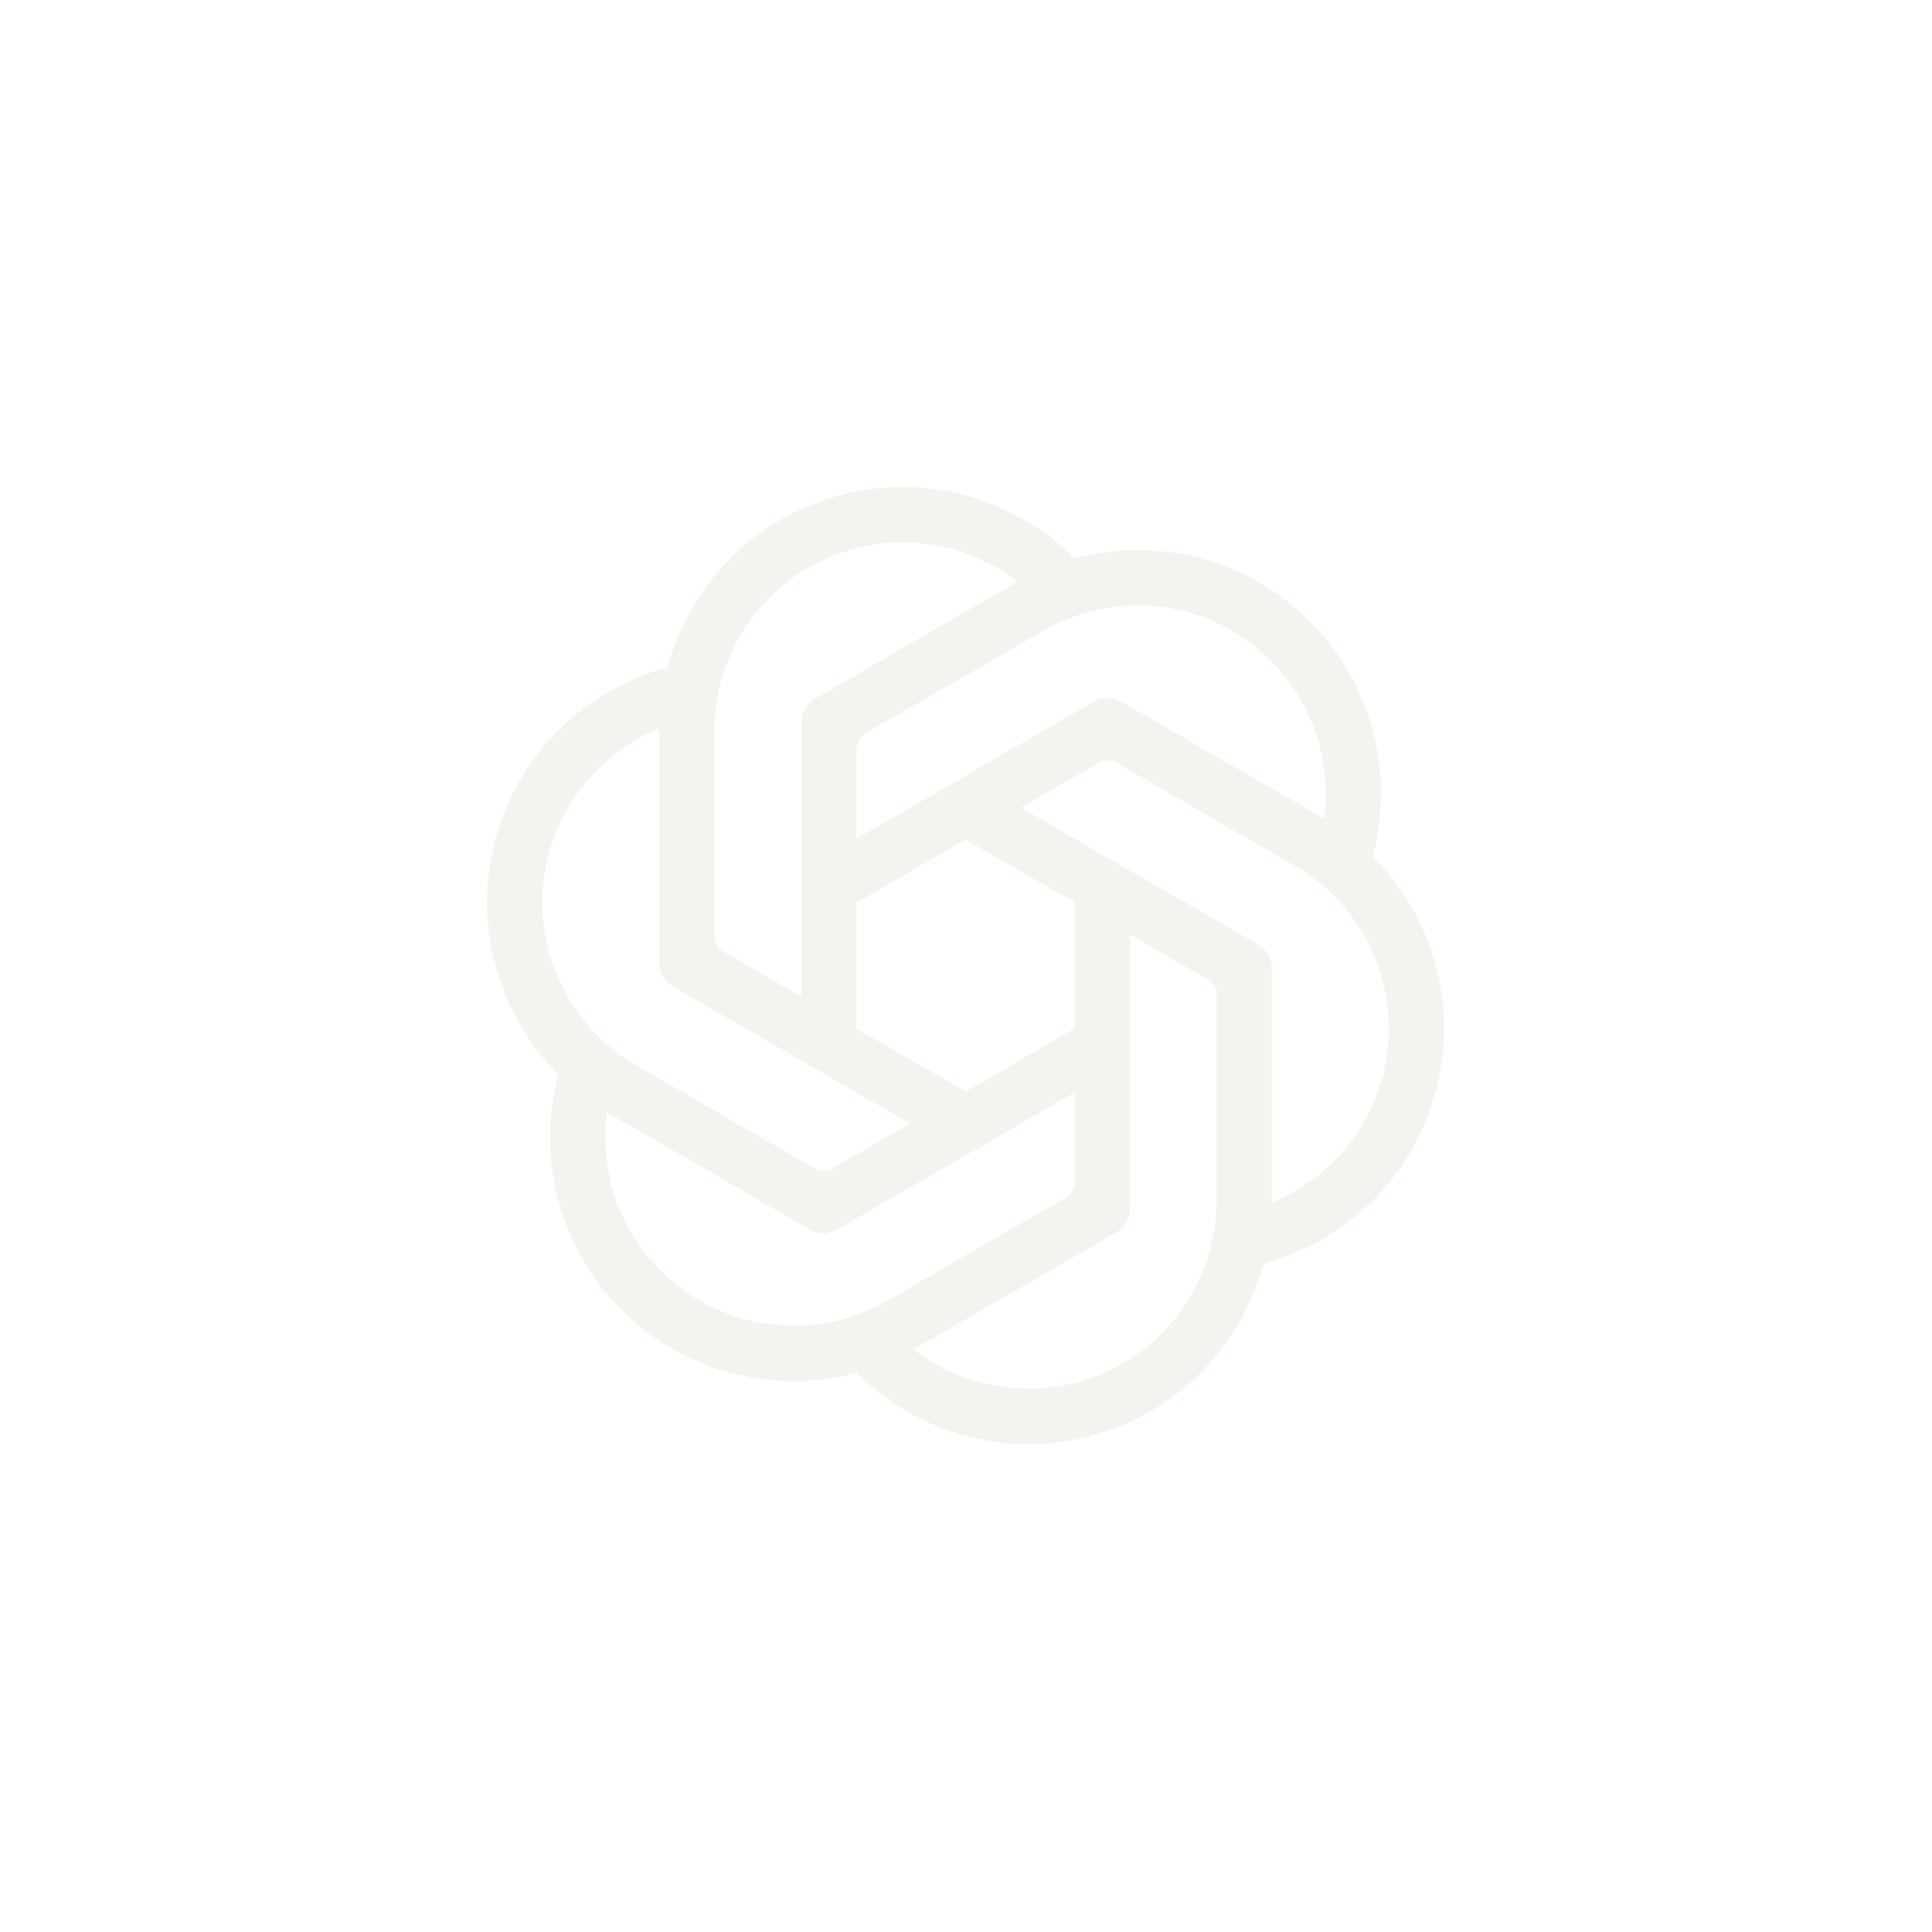
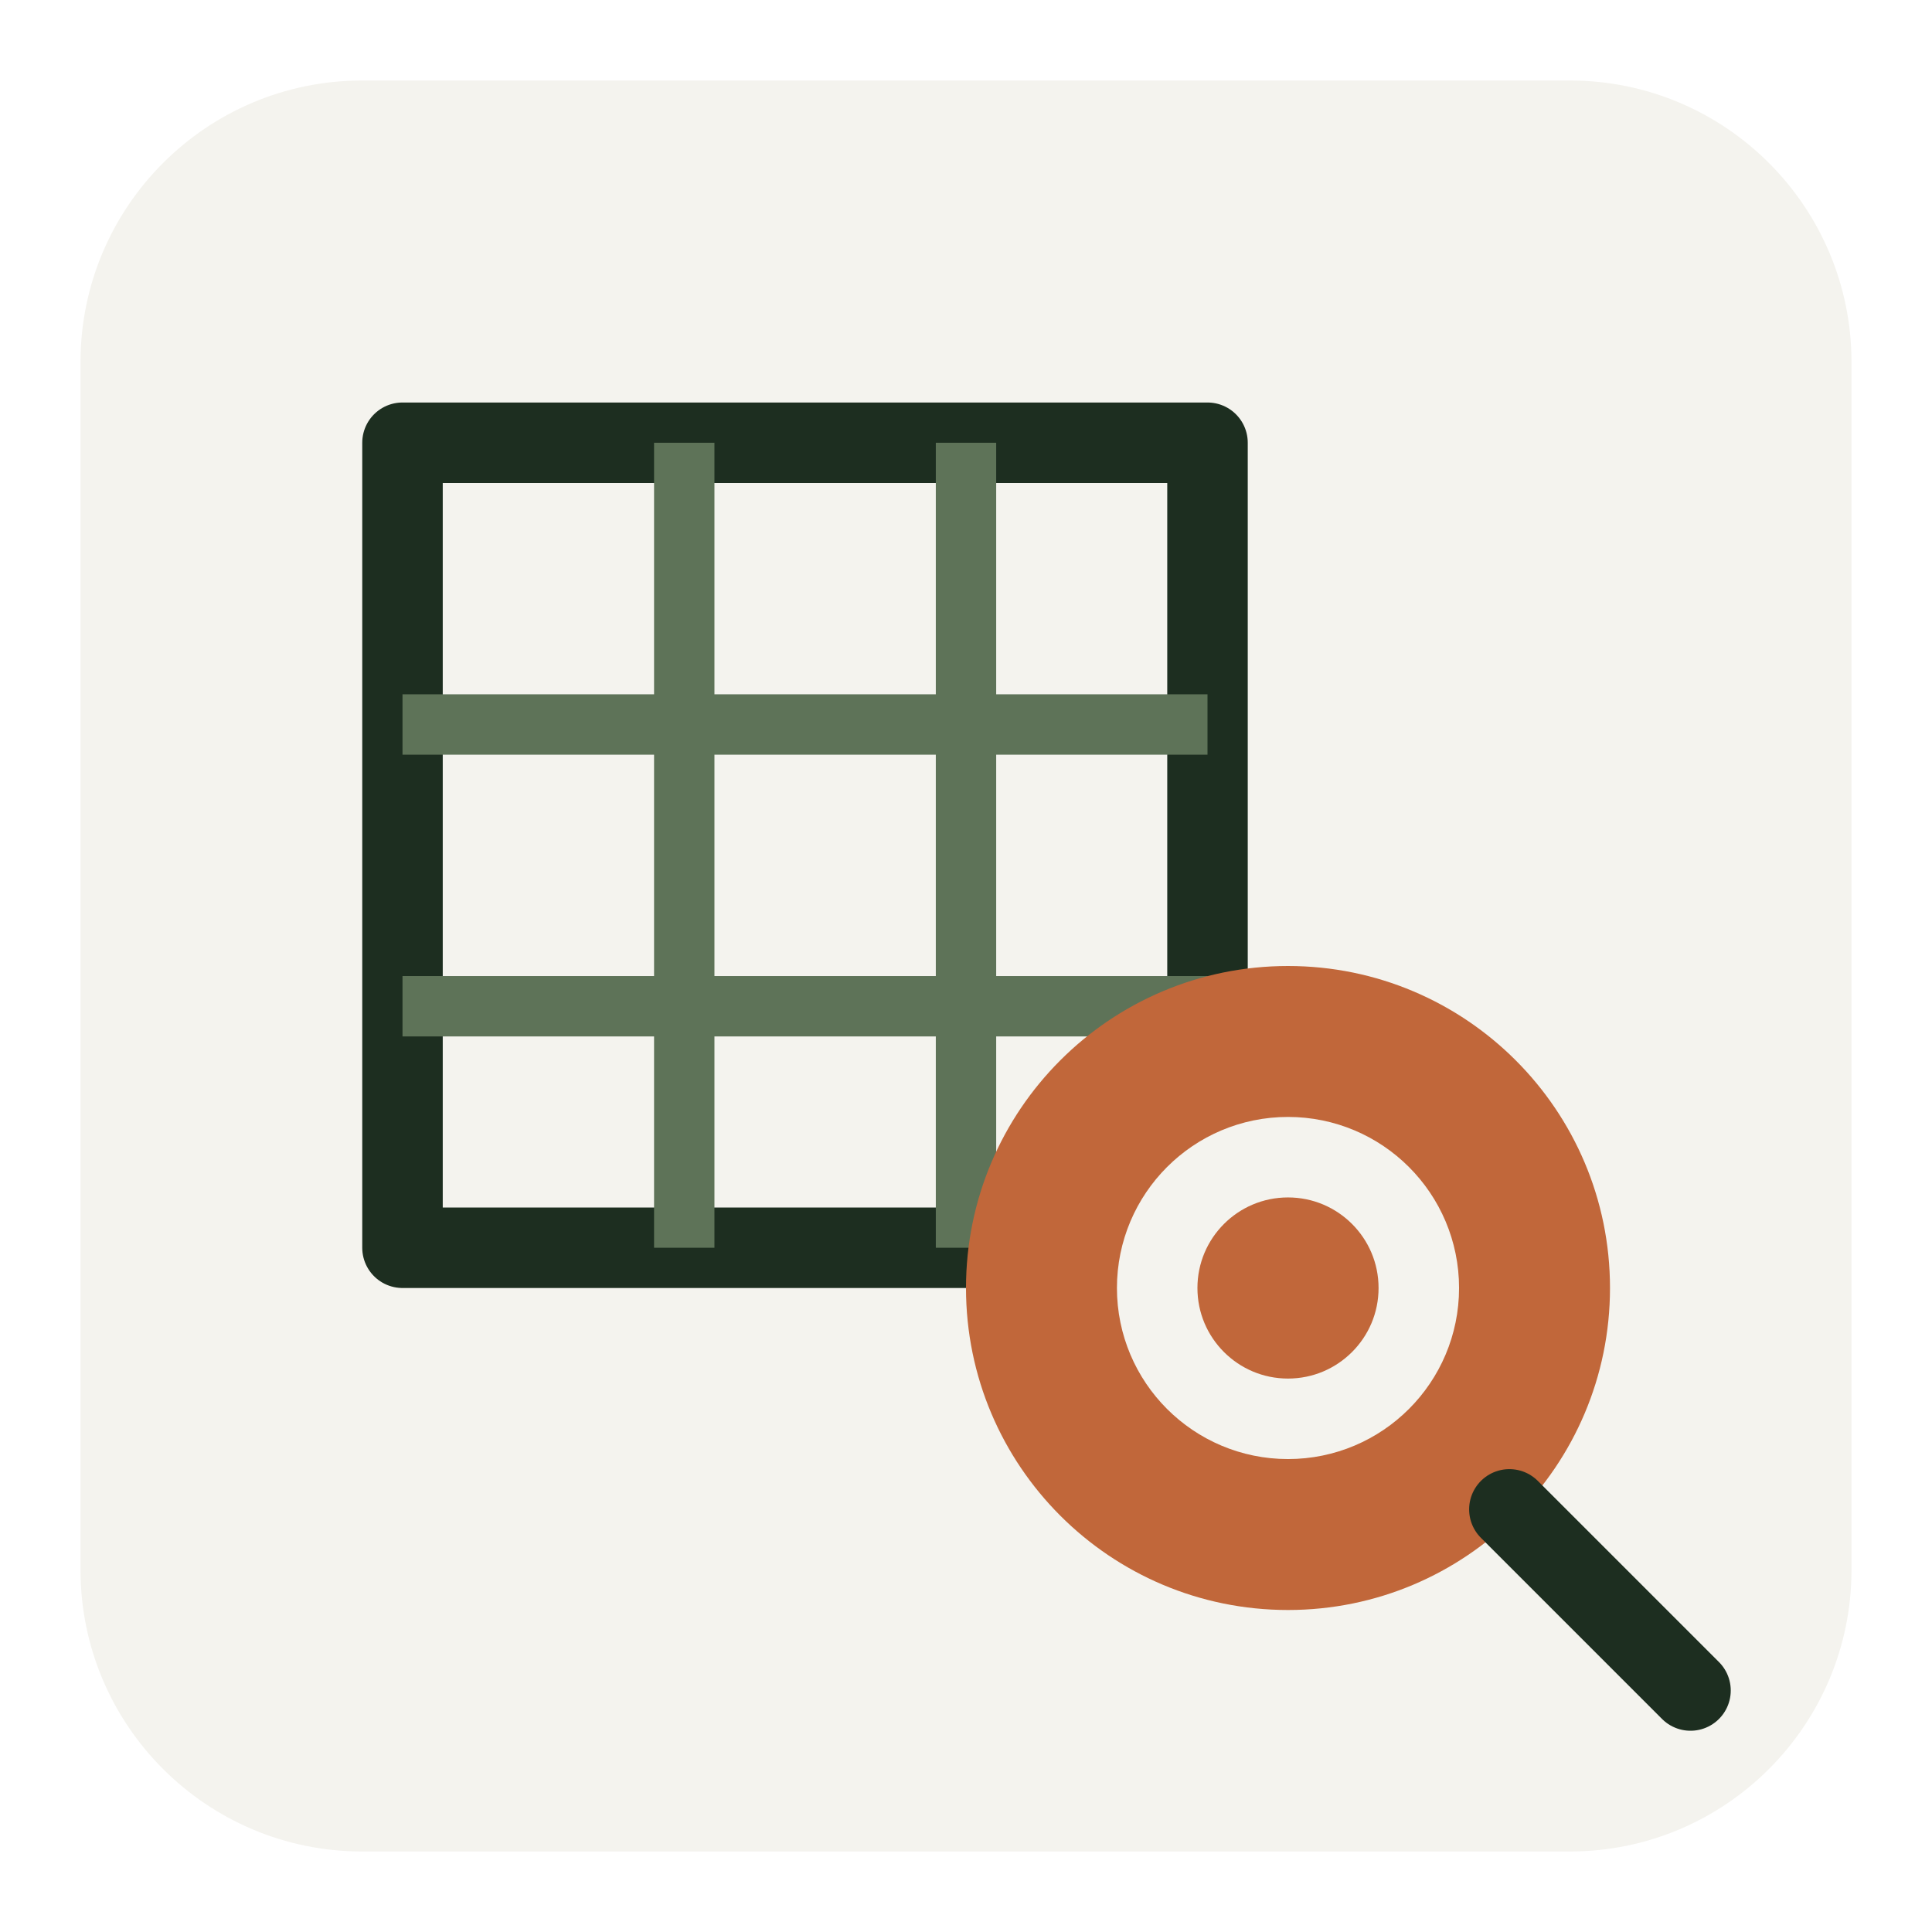
- <svg xmlns="http://www.w3.org/2000/svg" width="40" height="40" viewBox="0 0 716 716" fill="none">
-   <path d="M508.749 317.399C516.777 287.314 508.991 253.884 485.389 230.282C461.788 206.681 428.36 198.895 398.273 206.923C376.231 184.928 343.39 174.956 311.148 183.596C278.906 192.234 255.45 217.292 247.36 247.361C217.291 255.451 192.233 278.91 183.595 311.149C174.957 343.391 184.927 376.232 206.924 398.274C198.896 428.359 206.683 461.789 230.284 485.391C253.885 508.992 287.313 516.779 317.401 508.75C339.442 530.745 372.286 540.717 404.525 532.079C436.767 523.441 460.223 498.384 468.313 468.315C498.383 460.224 523.44 436.766 532.078 404.526C540.716 372.285 530.747 339.443 508.749 317.402V317.399ZM470.899 244.776C486.892 260.77 493.488 282.601 490.687 303.412L415.577 260.046C412.411 258.218 408.509 258.218 405.345 260.046L317.401 310.82V277.526C317.401 275.191 318.652 273.005 320.676 271.837L387.644 233.174C414.178 218.353 448.346 222.223 470.901 244.776H470.899ZM357.837 311.144L398.275 334.491V381.185L357.837 404.532L317.398 381.185V334.491L357.837 311.144ZM264.776 269.693C265.207 239.305 285.644 211.649 316.453 203.393C338.3 197.54 360.505 202.744 377.127 215.573L302.014 258.937C298.848 260.764 296.898 264.144 296.898 267.798V369.346L268.065 352.699C266.043 351.531 264.776 349.353 264.776 347.017V269.691V269.693ZM203.391 316.454C209.244 294.608 224.854 277.978 244.276 269.999V356.73C244.276 360.384 246.226 363.763 249.392 365.591L337.337 416.365L308.503 433.013C306.481 434.181 303.961 434.188 301.939 433.02L234.971 394.357C208.868 378.789 195.138 347.261 203.391 316.454ZM244.775 470.9C228.781 454.906 222.186 433.075 224.986 412.264L300.096 455.63C303.263 457.457 307.164 457.457 310.328 455.63L398.273 404.856V438.149C398.273 440.485 397.022 442.671 394.997 443.839L328.029 482.502C301.495 497.322 267.327 493.452 244.772 470.9H244.775ZM450.897 445.982C450.466 476.371 430.029 504.027 399.22 512.283C377.373 518.136 355.168 512.932 338.547 500.102L413.659 456.738C416.826 454.911 418.775 451.532 418.775 447.877V346.329L447.609 362.977C449.631 364.145 450.897 366.323 450.897 368.659V445.985V445.982ZM512.282 399.221C506.429 421.068 490.819 437.697 471.397 445.676V358.946C471.397 355.292 469.448 351.912 466.281 350.085L378.336 299.311L407.17 282.663C409.192 281.495 411.712 281.487 413.734 282.655L480.702 321.318C506.805 336.887 520.536 368.415 512.282 399.221Z" fill="#F4F3EE" />
+ <svg xmlns="http://www.w3.org/2000/svg" width="48" height="48" viewBox="0 0 48 48" fill="none">
+   <rect x="2" y="2" width="44" height="44" rx="7" fill="#F4F3EE" />
+   <path d="M10 11H30V31H10V11Z" stroke="#1D2E20" stroke-width="2" stroke-linejoin="round" />
+   <path d="M10 18H30M10 25H30M17 11V31M24 11V31" stroke="#5E7358" stroke-width="1.5" />
+   <circle cx="32" cy="32" r="8" fill="#C1673A" />
+   <circle cx="32" cy="32" r="3.25" stroke="#F4F3EE" stroke-width="2" />
+   <path d="M37.5 37.5L42 42" stroke="#1D2E20" stroke-width="2" stroke-linecap="round" />
</svg>
